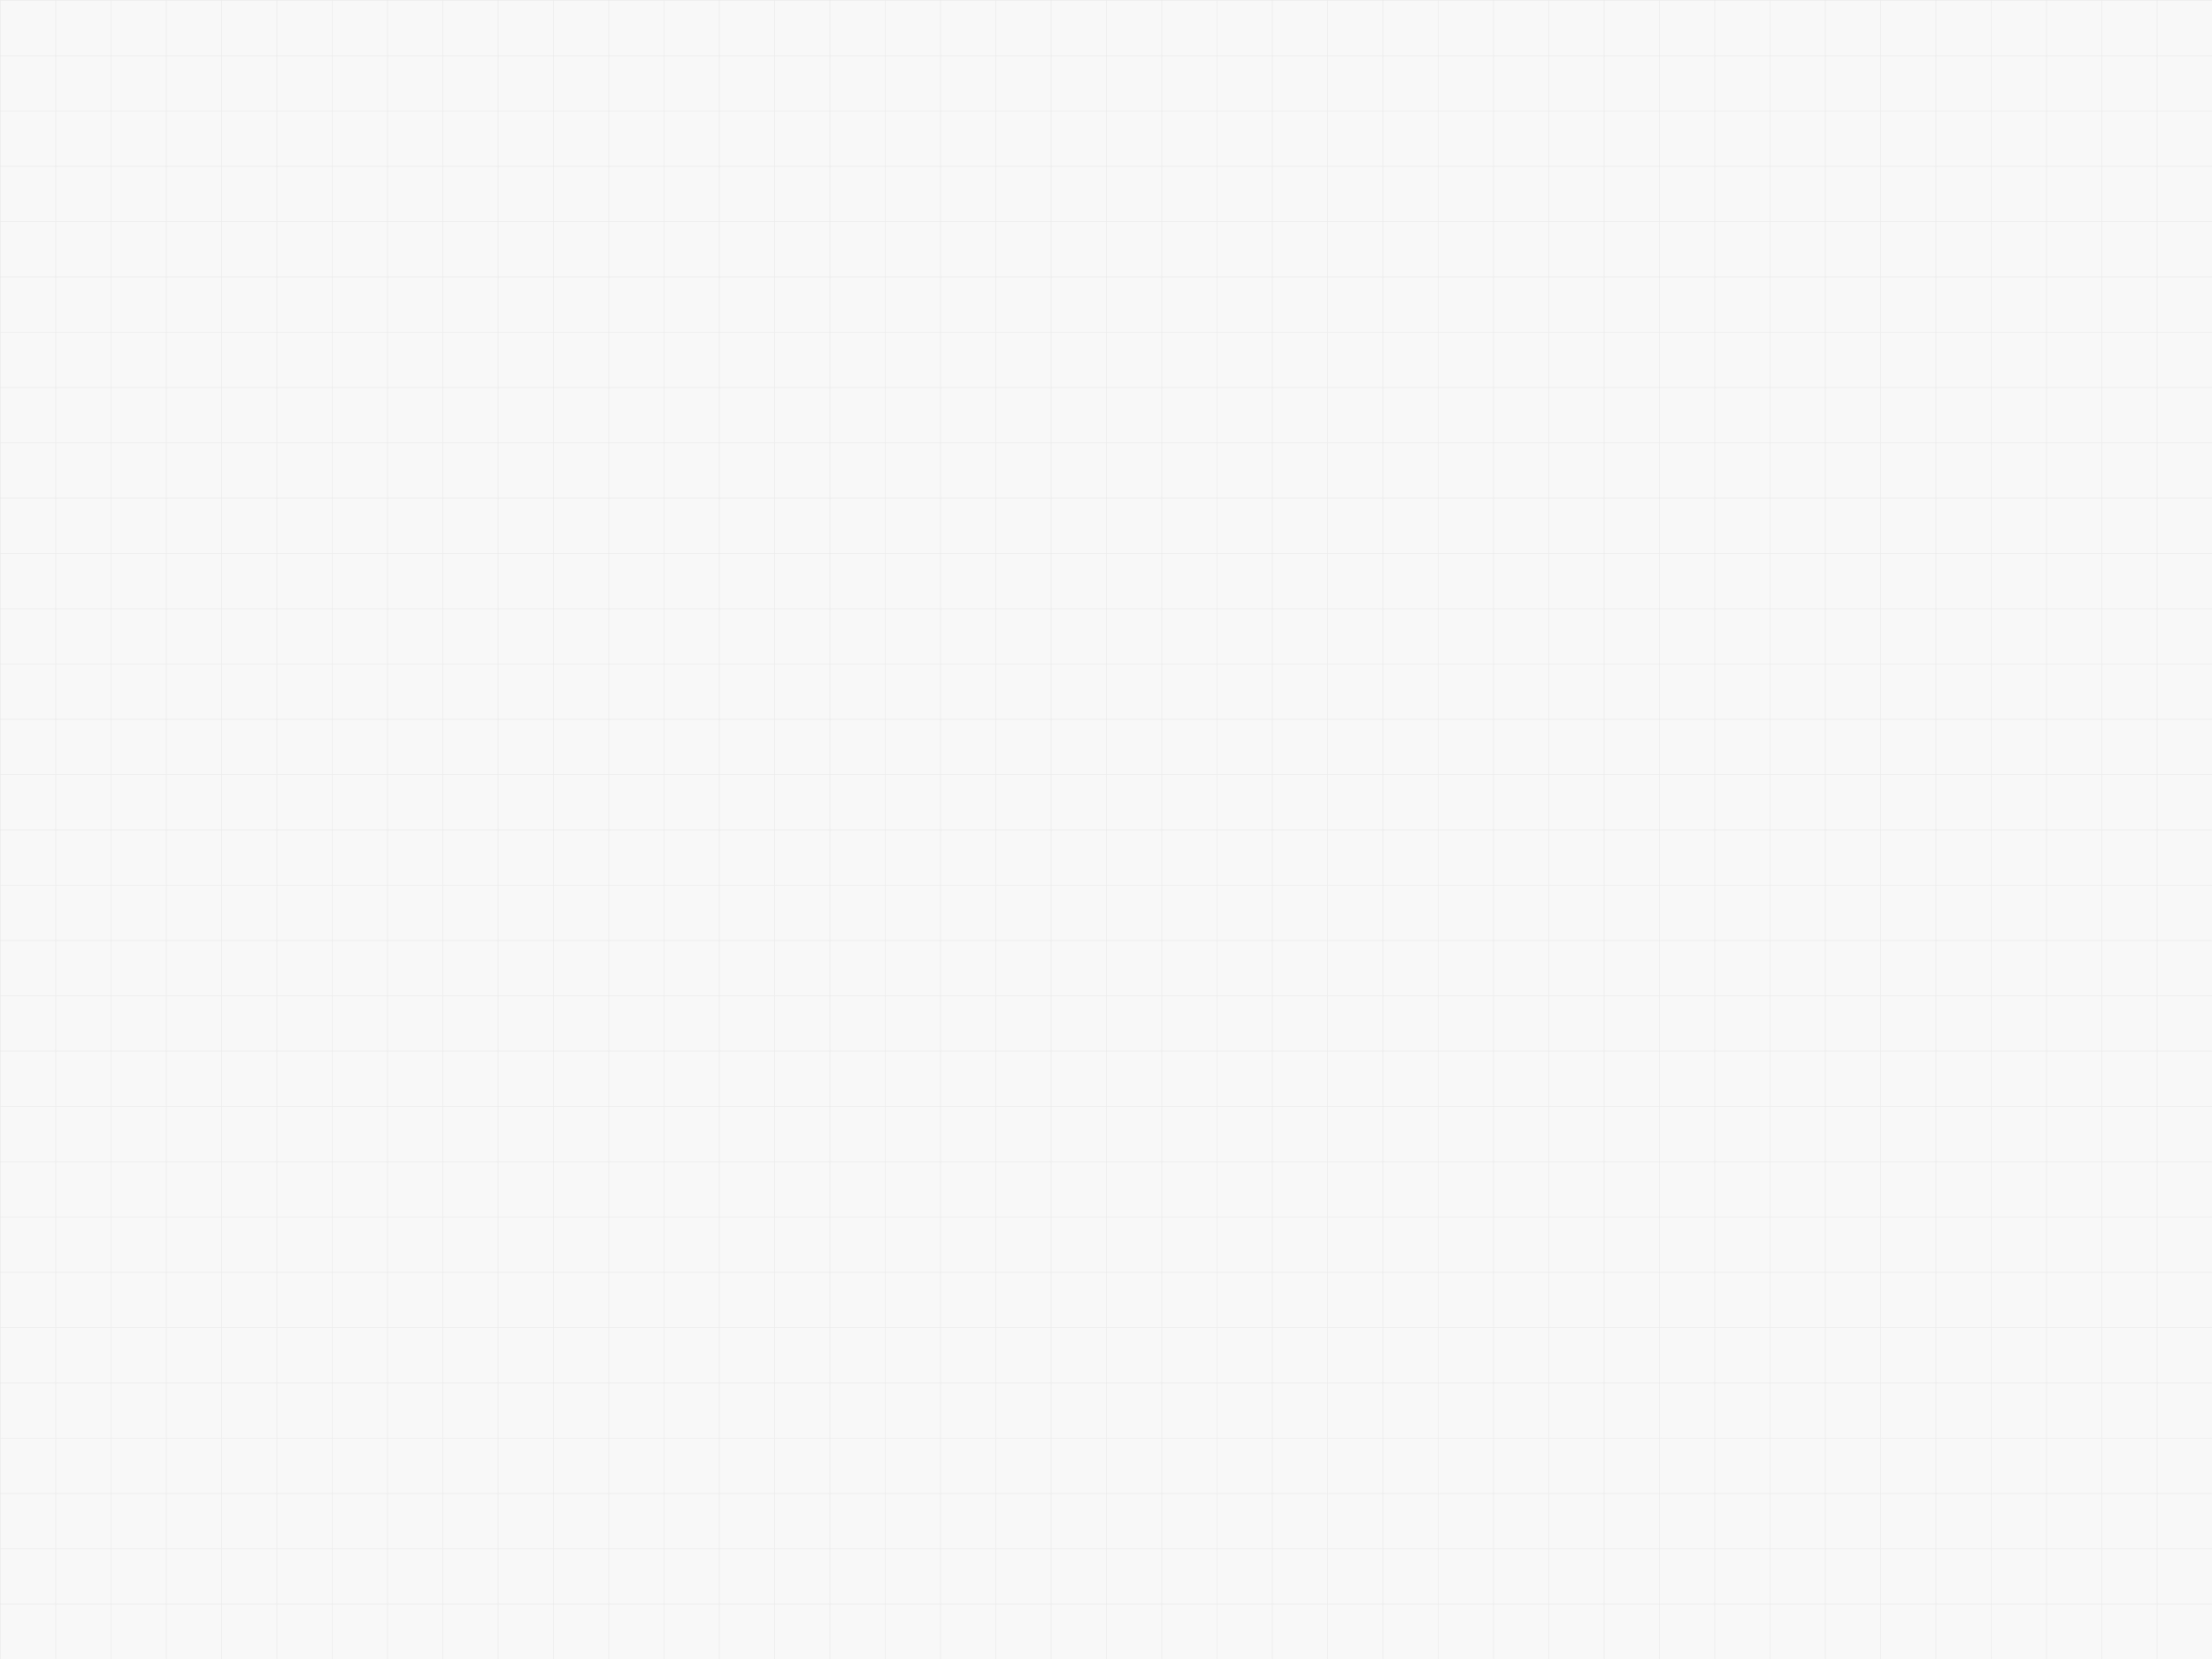
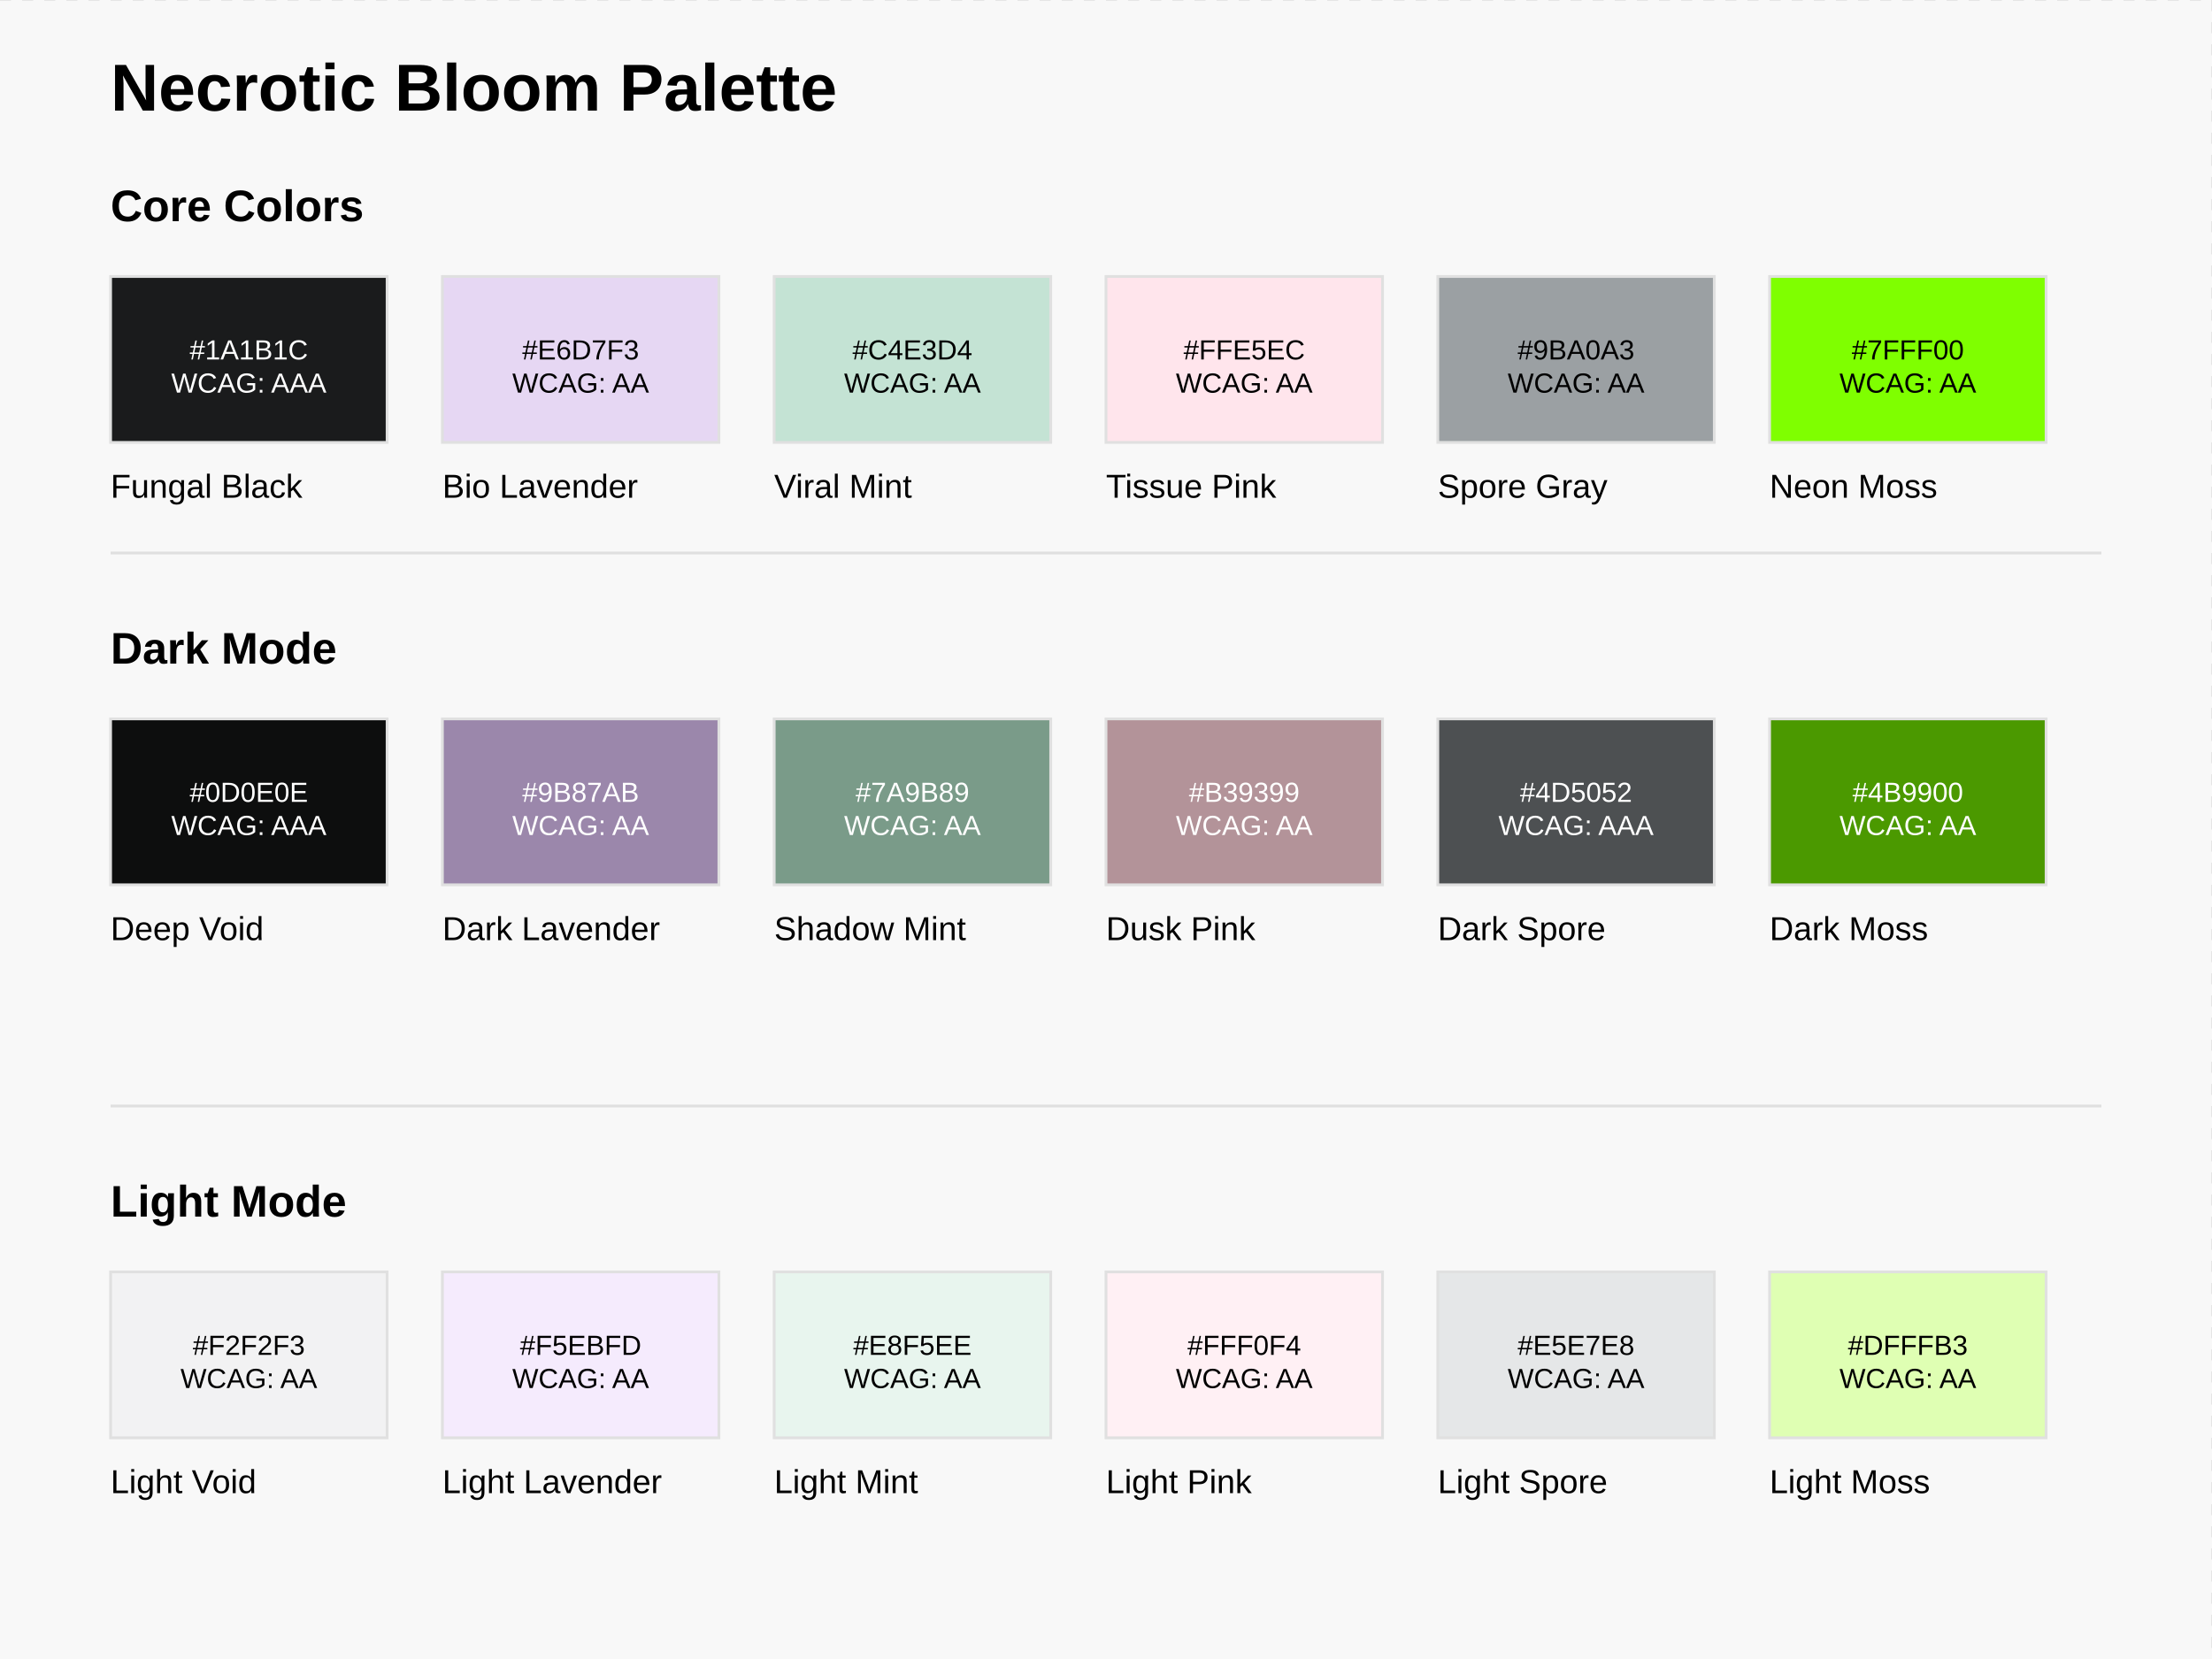
<svg xmlns="http://www.w3.org/2000/svg" width="800" height="600" viewBox="0 0 800 600">
-   <style>
-         .swatch rect {
-             transition: all 0.3s ease;
-             cursor: pointer;
-         }
-         .swatch rect:hover {
-             transform: translateY(-2px);
-             filter: drop-shadow(0 4px 6px rgba(0,0,0,0.1));
-         }
-         .swatch text {
-             pointer-events: none;
-             user-select: none;
-         }
-         .section-title {
-             font-family: Arial, sans-serif;
-             font-weight: bold;
-             font-size: 16px;
-         }
-         @media (prefers-reduced-motion: reduce) {
-             .swatch rect {
-                 transition: none;
-             }
-         }
-     </style>
+   <defs>
+     <filter id="hover-shadow" x="-20%" y="-20%" width="140%" height="140%">
+       <feDropShadow dx="0" dy="2" stdDeviation="2" flood-opacity="0.3" />
+     </filter>
+   </defs>
  <rect width="800" height="600" fill="#F8F8F8" />
-   <pattern id="grid" width="20" height="20" patternUnits="userSpaceOnUse">
-     <path d="M 20 0 L 0 0 0 20" fill="none" stroke="#E0E0E0" stroke-width="0.5" />
-   </pattern>
-   <rect width="800" height="600" fill="url(#grid)" opacity="0.5" />
+   <path d="M 0 0 h 800 v 600" stroke="#E0E0E0" stroke-width="0.5" fill="none" stroke-dasharray="4 4" />
+   <text x="40" y="40" font-family="Arial" font-size="24" font-weight="bold">Necrotic Bloom Palette</text>
+   <text x="40" y="80" font-family="Arial" font-size="16" font-weight="bold">Core Colors</text>
+   <g transform="translate(40, 100)">
+     <g class="swatch">
+       <rect width="100" height="60" fill="#1A1B1C" stroke="#E0E0E0" />
+       <text x="50" y="30" font-family="Arial" font-size="10" fill="white" text-anchor="middle">#1A1B1C</text>
+       <text x="50" y="42" font-family="Arial" font-size="10" fill="white" text-anchor="middle">WCAG: AAA</text>
+       <text x="0" y="80" font-family="Arial" font-size="12">Fungal Black</text>
+     </g>
+     <g class="swatch" transform="translate(120, 0)">
+       <rect width="100" height="60" fill="#E6D7F3" stroke="#E0E0E0" />
+       <text x="50" y="30" font-family="Arial" font-size="10" text-anchor="middle">#E6D7F3</text>
+       <text x="50" y="42" font-family="Arial" font-size="10" text-anchor="middle">WCAG: AA</text>
+       <text x="0" y="80" font-family="Arial" font-size="12">Bio Lavender</text>
+     </g>
+     <g class="swatch" transform="translate(240, 0)">
+       <rect width="100" height="60" fill="#C4E3D4" stroke="#E0E0E0" />
+       <text x="50" y="30" font-family="Arial" font-size="10" text-anchor="middle">#C4E3D4</text>
+       <text x="50" y="42" font-family="Arial" font-size="10" text-anchor="middle">WCAG: AA</text>
+       <text x="0" y="80" font-family="Arial" font-size="12">Viral Mint</text>
+     </g>
+     <g class="swatch" transform="translate(360, 0)">
+       <rect width="100" height="60" fill="#FFE5EC" stroke="#E0E0E0" />
+       <text x="50" y="30" font-family="Arial" font-size="10" text-anchor="middle">#FFE5EC</text>
+       <text x="50" y="42" font-family="Arial" font-size="10" text-anchor="middle">WCAG: AA</text>
+       <text x="0" y="80" font-family="Arial" font-size="12">Tissue Pink</text>
+     </g>
+     <g class="swatch" transform="translate(480, 0)">
+       <rect width="100" height="60" fill="#9BA0A3" stroke="#E0E0E0" />
+       <text x="50" y="30" font-family="Arial" font-size="10" text-anchor="middle">#9BA0A3</text>
+       <text x="50" y="42" font-family="Arial" font-size="10" text-anchor="middle">WCAG: AA</text>
+       <text x="0" y="80" font-family="Arial" font-size="12">Spore Gray</text>
+     </g>
+     <g class="swatch" transform="translate(600, 0)">
+       <rect width="100" height="60" fill="#7FFF00" stroke="#E0E0E0" />
+       <text x="50" y="30" font-family="Arial" font-size="10" text-anchor="middle">#7FFF00</text>
+       <text x="50" y="42" font-family="Arial" font-size="10" text-anchor="middle">WCAG: AA</text>
+       <text x="0" y="80" font-family="Arial" font-size="12">Neon Moss</text>
+     </g>
+   </g>
+   <line x1="40" y1="200" x2="760" y2="200" stroke="#E0E0E0" stroke-width="1" />
+   <text x="40" y="240" font-family="Arial" font-size="16" font-weight="bold">Dark Mode</text>
+   <g transform="translate(40, 260)">
+     <g class="swatch">
+       <rect width="100" height="60" fill="#0D0E0E" stroke="#E0E0E0" />
+       <text x="50" y="30" font-family="Arial" font-size="10" fill="white" text-anchor="middle">#0D0E0E</text>
+       <text x="50" y="42" font-family="Arial" font-size="10" fill="white" text-anchor="middle">WCAG: AAA</text>
+       <text x="0" y="80" font-family="Arial" font-size="12">Deep Void</text>
+     </g>
+     <g class="swatch" transform="translate(120, 0)">
+       <rect width="100" height="60" fill="#9B87AB" stroke="#E0E0E0" />
+       <text x="50" y="30" font-family="Arial" font-size="10" fill="white" text-anchor="middle">#9B87AB</text>
+       <text x="50" y="42" font-family="Arial" font-size="10" fill="white" text-anchor="middle">WCAG: AA</text>
+       <text x="0" y="80" font-family="Arial" font-size="12">Dark Lavender</text>
+     </g>
+     <g class="swatch" transform="translate(240, 0)">
+       <rect width="100" height="60" fill="#7A9B89" stroke="#E0E0E0" />
+       <text x="50" y="30" font-family="Arial" font-size="10" fill="white" text-anchor="middle">#7A9B89</text>
+       <text x="50" y="42" font-family="Arial" font-size="10" fill="white" text-anchor="middle">WCAG: AA</text>
+       <text x="0" y="80" font-family="Arial" font-size="12">Shadow Mint</text>
+     </g>
+     <g class="swatch" transform="translate(360, 0)">
+       <rect width="100" height="60" fill="#B39399" stroke="#E0E0E0" />
+       <text x="50" y="30" font-family="Arial" font-size="10" fill="white" text-anchor="middle">#B39399</text>
+       <text x="50" y="42" font-family="Arial" font-size="10" fill="white" text-anchor="middle">WCAG: AA</text>
+       <text x="0" y="80" font-family="Arial" font-size="12">Dusk Pink</text>
+     </g>
+     <g class="swatch" transform="translate(480, 0)">
+       <rect width="100" height="60" fill="#4D5052" stroke="#E0E0E0" />
+       <text x="50" y="30" font-family="Arial" font-size="10" fill="white" text-anchor="middle">#4D5052</text>
+       <text x="50" y="42" font-family="Arial" font-size="10" fill="white" text-anchor="middle">WCAG: AAA</text>
+       <text x="0" y="80" font-family="Arial" font-size="12">Dark Spore</text>
+     </g>
+     <g class="swatch" transform="translate(600, 0)">
+       <rect width="100" height="60" fill="#4B9900" stroke="#E0E0E0" />
+       <text x="50" y="30" font-family="Arial" font-size="10" fill="white" text-anchor="middle">#4B9900</text>
+       <text x="50" y="42" font-family="Arial" font-size="10" fill="white" text-anchor="middle">WCAG: AA</text>
+       <text x="0" y="80" font-family="Arial" font-size="12">Dark Moss</text>
+     </g>
+   </g>
+   <line x1="40" y1="400" x2="760" y2="400" stroke="#E0E0E0" stroke-width="1" />
+   <text x="40" y="440" font-family="Arial" font-size="16" font-weight="bold">Light Mode</text>
+   <g transform="translate(40, 460)">
+     <g class="swatch">
+       <rect width="100" height="60" fill="#F2F2F3" stroke="#E0E0E0" />
+       <text x="50" y="30" font-family="Arial" font-size="10" text-anchor="middle">#F2F2F3</text>
+       <text x="50" y="42" font-family="Arial" font-size="10" text-anchor="middle">WCAG: AA</text>
+       <text x="0" y="80" font-family="Arial" font-size="12">Light Void</text>
+     </g>
+     <g class="swatch" transform="translate(120, 0)">
+       <rect width="100" height="60" fill="#F5EBFD" stroke="#E0E0E0" />
+       <text x="50" y="30" font-family="Arial" font-size="10" text-anchor="middle">#F5EBFD</text>
+       <text x="50" y="42" font-family="Arial" font-size="10" text-anchor="middle">WCAG: AA</text>
+       <text x="0" y="80" font-family="Arial" font-size="12">Light Lavender</text>
+     </g>
+     <g class="swatch" transform="translate(240, 0)">
+       <rect width="100" height="60" fill="#E8F5EE" stroke="#E0E0E0" />
+       <text x="50" y="30" font-family="Arial" font-size="10" text-anchor="middle">#E8F5EE</text>
+       <text x="50" y="42" font-family="Arial" font-size="10" text-anchor="middle">WCAG: AA</text>
+       <text x="0" y="80" font-family="Arial" font-size="12">Light Mint</text>
+     </g>
+     <g class="swatch" transform="translate(360, 0)">
+       <rect width="100" height="60" fill="#FFF0F4" stroke="#E0E0E0" />
+       <text x="50" y="30" font-family="Arial" font-size="10" text-anchor="middle">#FFF0F4</text>
+       <text x="50" y="42" font-family="Arial" font-size="10" text-anchor="middle">WCAG: AA</text>
+       <text x="0" y="80" font-family="Arial" font-size="12">Light Pink</text>
+     </g>
+     <g class="swatch" transform="translate(480, 0)">
+       <rect width="100" height="60" fill="#E5E7E8" stroke="#E0E0E0" />
+       <text x="50" y="30" font-family="Arial" font-size="10" text-anchor="middle">#E5E7E8</text>
+       <text x="50" y="42" font-family="Arial" font-size="10" text-anchor="middle">WCAG: AA</text>
+       <text x="0" y="80" font-family="Arial" font-size="12">Light Spore</text>
+     </g>
+     <g class="swatch" transform="translate(600, 0)">
+       <rect width="100" height="60" fill="#DFFFB3" stroke="#E0E0E0" />
+       <text x="50" y="30" font-family="Arial" font-size="10" text-anchor="middle">#DFFFB3</text>
+       <text x="50" y="42" font-family="Arial" font-size="10" text-anchor="middle">WCAG: AA</text>
+       <text x="0" y="80" font-family="Arial" font-size="12">Light Moss</text>
+     </g>
+   </g>
+ 
+     
+     
+     &lt;script type="text/javascript"&gt;
+         const swatches = document.querySelectorAll('.swatch rect');
+         swatches.forEach(swatch =&gt; {
+             swatch.addEventListener('mouseenter', (e) =&gt; {
+                 e.target.style.filter = 'url(#hover-shadow)';
+             });
+             swatch.addEventListener('mouseleave', (e) =&gt; {
+                 e.target.style.filter = 'none';
+             });
+         });
+     &lt;/script&gt;
+     
</svg>
